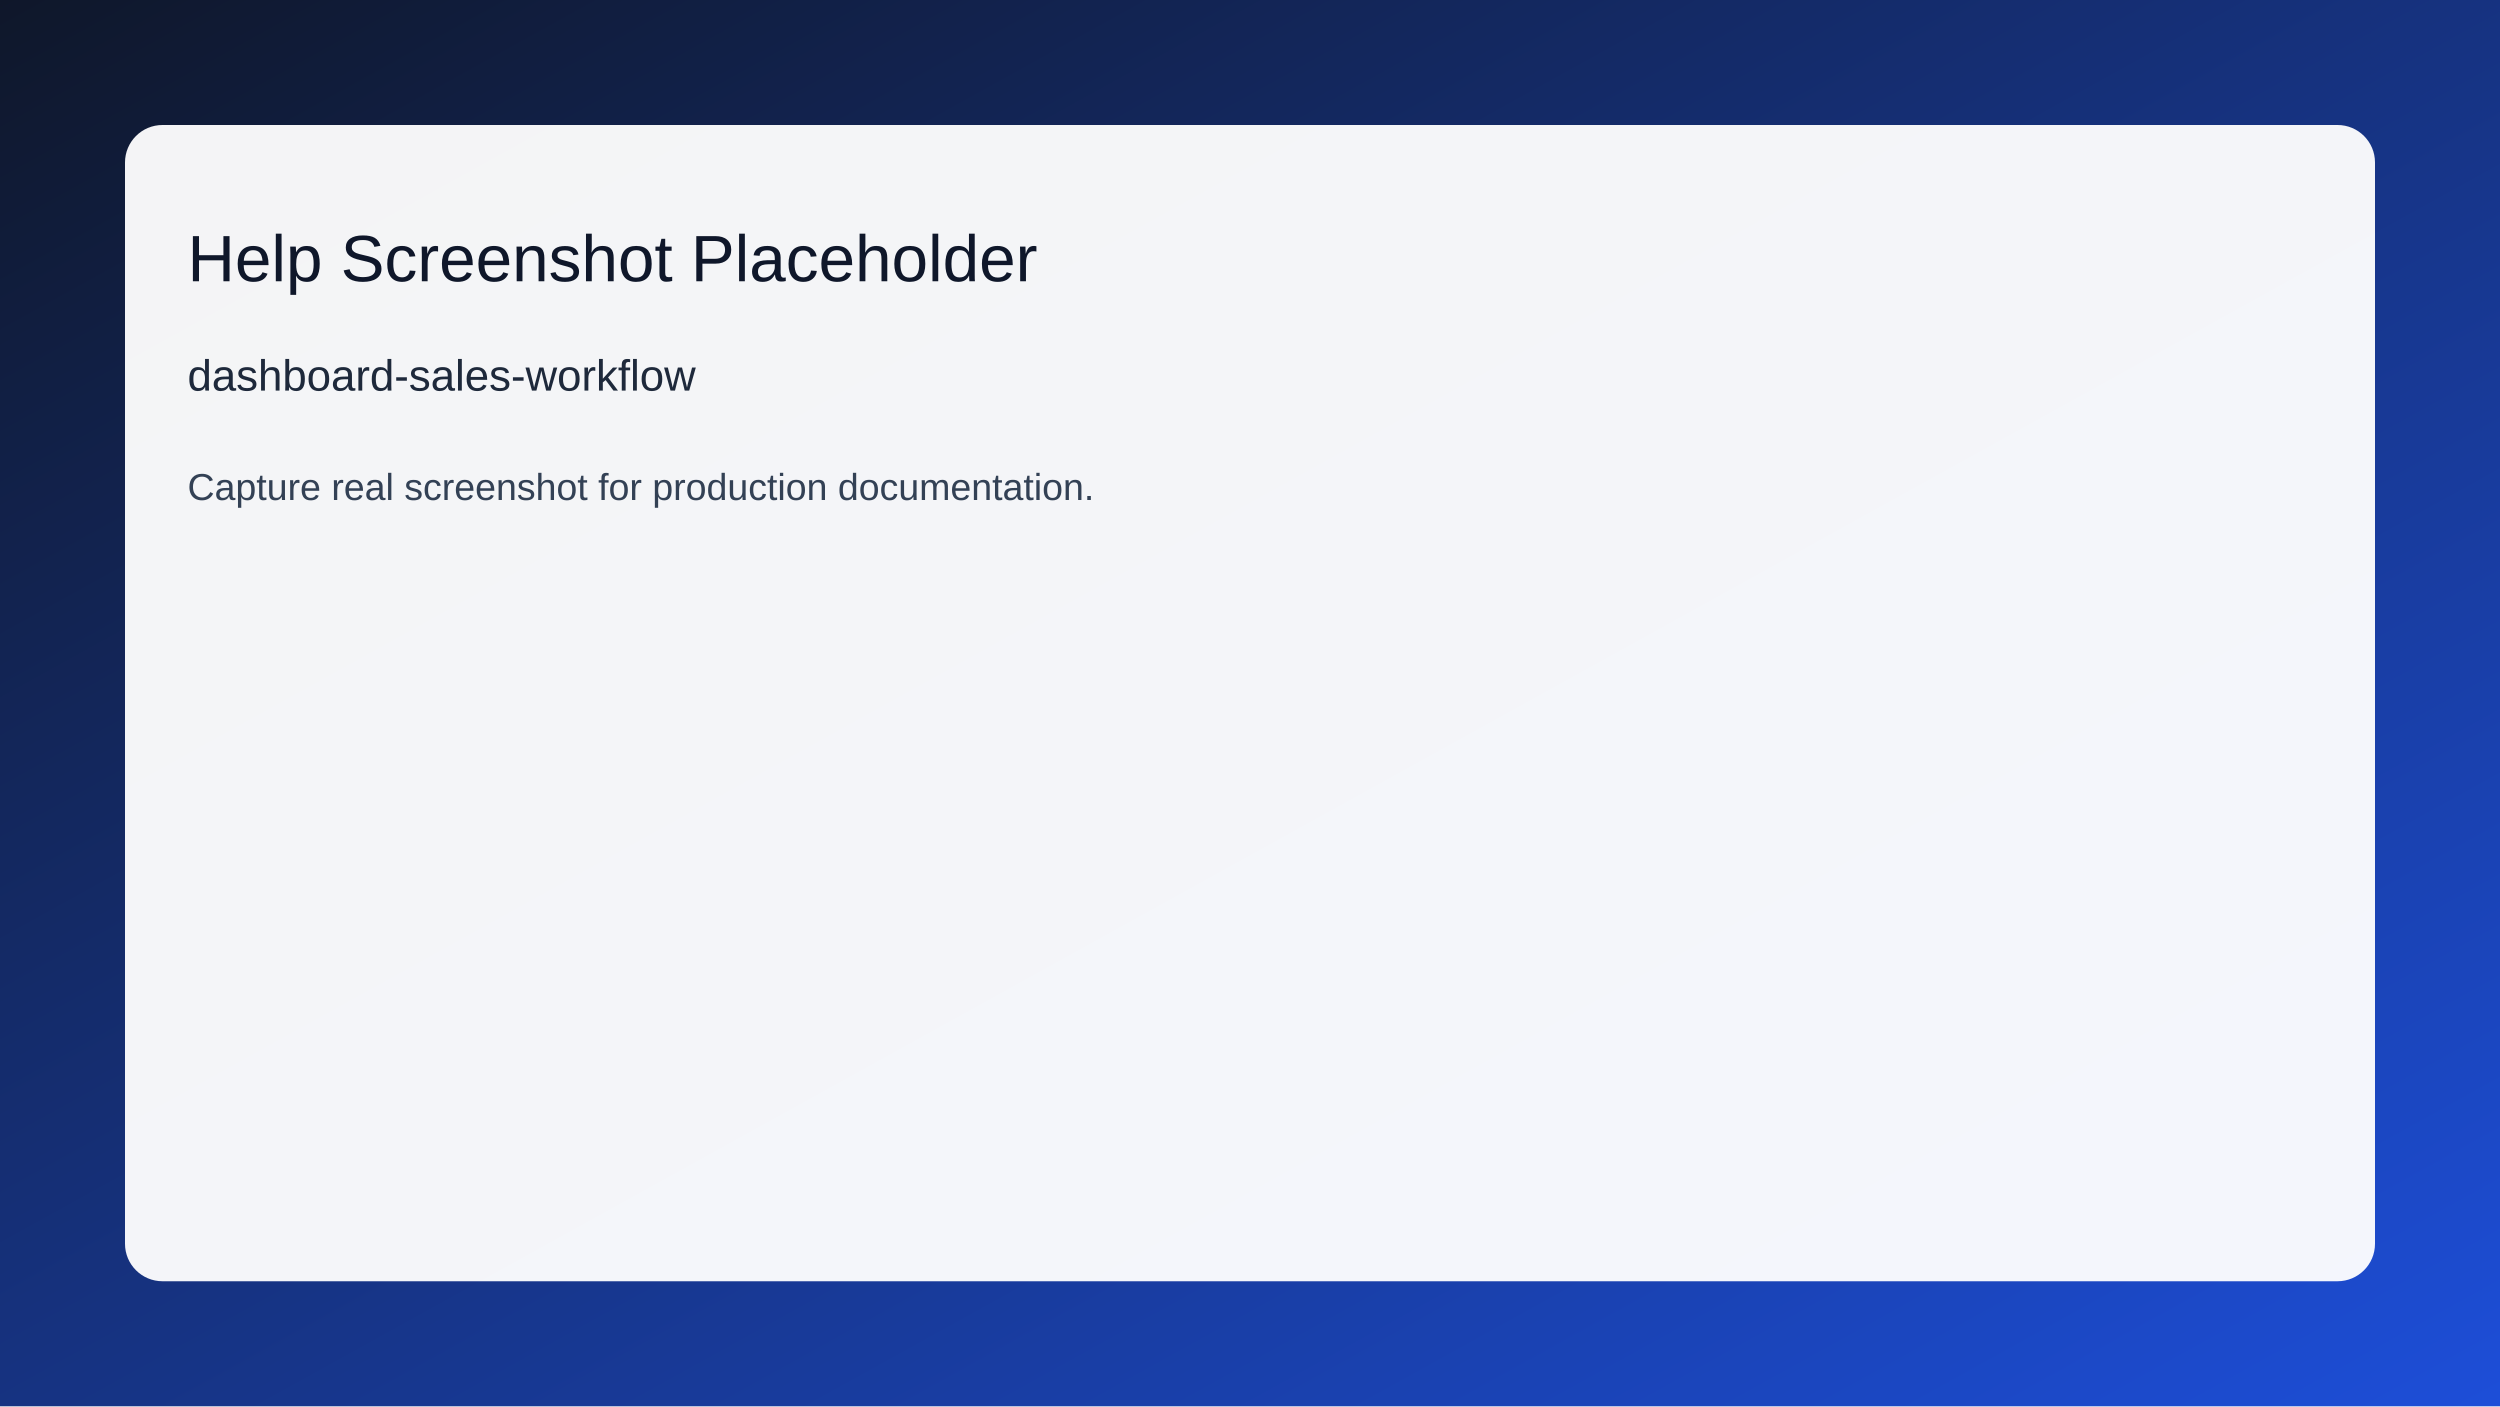
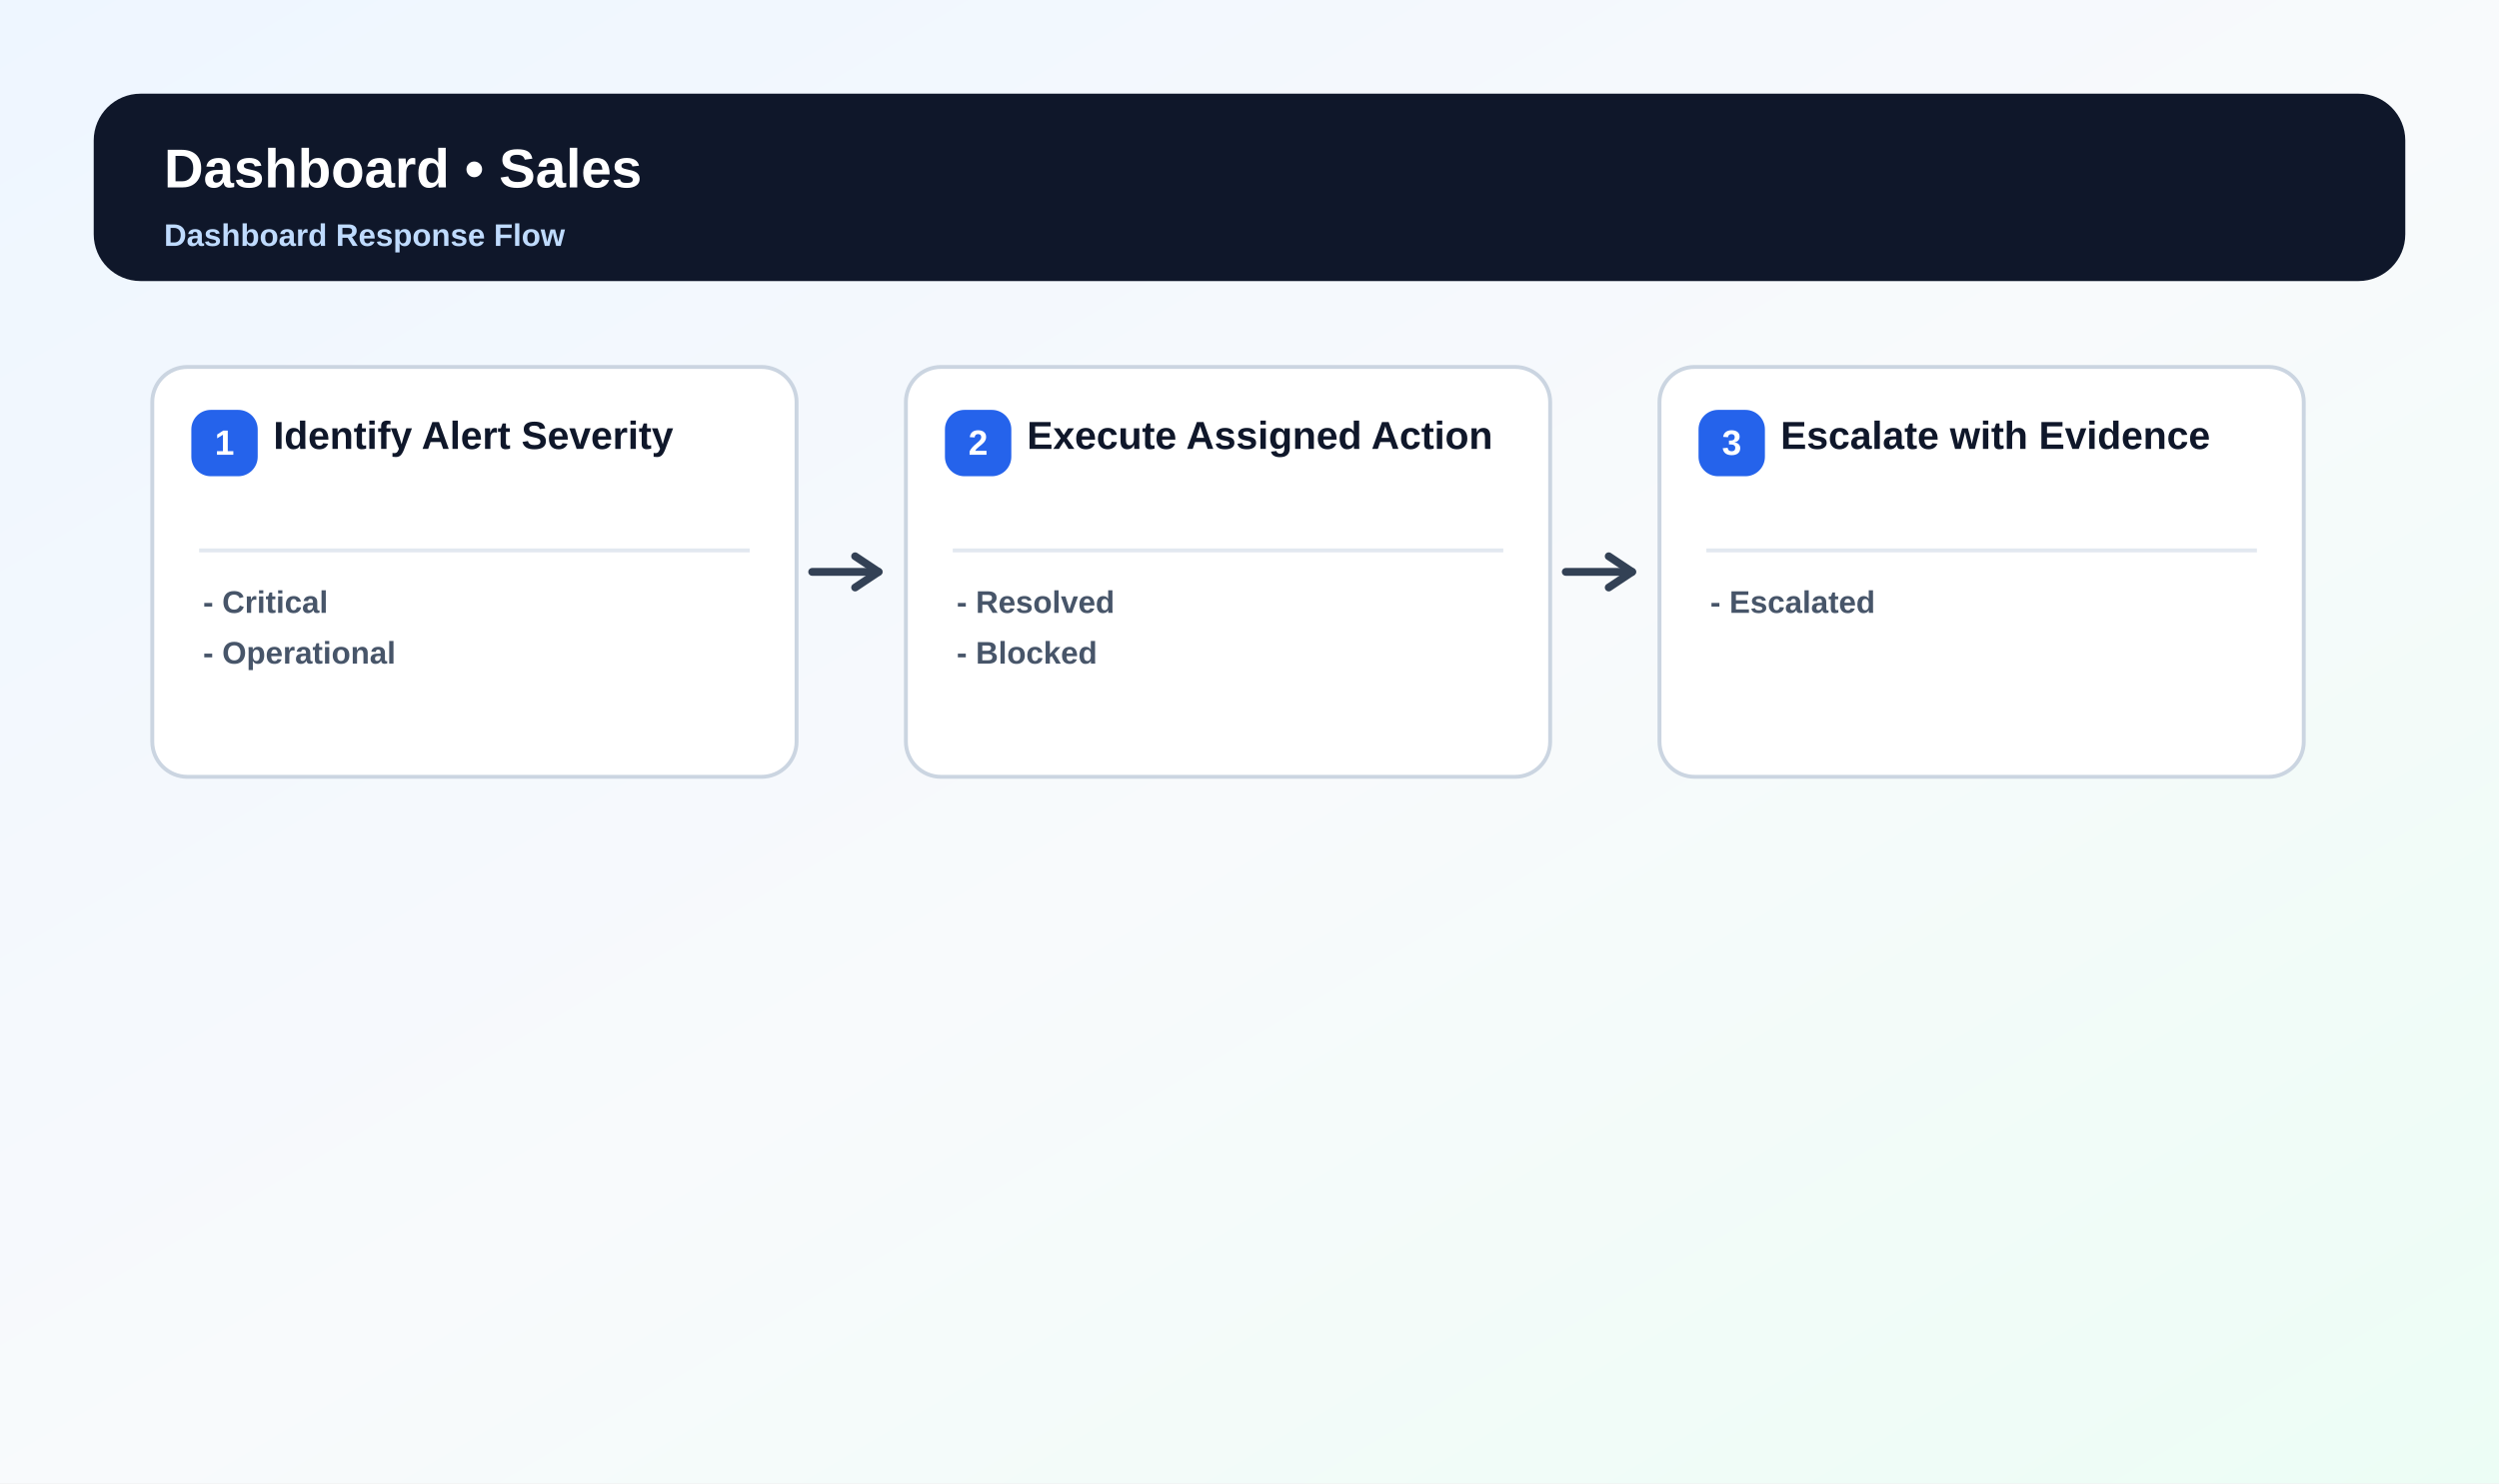
- <svg xmlns="http://www.w3.org/2000/svg" width="1600" height="900" viewBox="0 0 1600 900">
+ <svg xmlns="http://www.w3.org/2000/svg" width="1280" height="760" viewBox="0 0 1280 760" role="img" aria-label="Dashboard • Sales workflow">
  <defs>
-     <linearGradient id="g" x1="0" y1="0" x2="1" y2="1">
-       <stop offset="0%" stop-color="#0f172a" />
-       <stop offset="100%" stop-color="#1d4ed8" />
+     <linearGradient id="bg" x1="0" y1="0" x2="1" y2="1">
+       <stop offset="0%" stop-color="#eef6ff" />
+       <stop offset="52%" stop-color="#f8fafc" />
+       <stop offset="100%" stop-color="#ecfdf5" />
    </linearGradient>
  </defs>
-   <rect width="1600" height="900" fill="url(#g)" />
-   <rect x="80" y="80" width="1440" height="740" rx="24" fill="#ffffff" opacity="0.95" />
-   <text x="120" y="180" font-family="Arial, sans-serif" font-size="42" fill="#0f172a">Help Screenshot Placeholder</text>
-   <text x="120" y="250" font-family="Arial, sans-serif" font-size="28" fill="#1e293b">dashboard-sales-workflow</text>
-   <text x="120" y="320" font-family="Arial, sans-serif" font-size="24" fill="#334155">Capture real screenshot for production documentation.</text>
+   <rect width="1280" height="760" fill="url(#bg)" />
+   <rect x="48" y="48" width="1184" height="96" rx="24" fill="#0f172a" />
+   <text x="84" y="96" font-family="Arial, sans-serif" font-size="28" font-weight="800" fill="#ffffff">Dashboard • Sales</text>
+   <text x="84" y="126" font-family="Arial, sans-serif" font-size="16" font-weight="700" fill="#bfdbfe">Dashboard Response Flow</text>
+   <line x1="416" y1="293" x2="450" y2="293" stroke="#334155" stroke-width="4" stroke-linecap="round" />
+   <path d="M 438 285 L 450 293 L 438 301" fill="none" stroke="#334155" stroke-width="4" stroke-linecap="round" stroke-linejoin="round" />
+   <line x1="802" y1="293" x2="836" y2="293" stroke="#334155" stroke-width="4" stroke-linecap="round" />
+   <path d="M 824 285 L 836 293 L 824 301" fill="none" stroke="#334155" stroke-width="4" stroke-linecap="round" stroke-linejoin="round" />
+   <rect x="78" y="188" width="330" height="210" rx="18" fill="#ffffff" stroke="#cbd5e1" stroke-width="2" />
+   <rect x="98" y="210" width="34" height="34" rx="10" fill="#2563eb" />
+   <text x="115" y="233" text-anchor="middle" font-family="Arial, sans-serif" font-size="18" font-weight="800" fill="#ffffff">1</text>
+   <text x="140" y="230" font-family="Arial, sans-serif" font-size="20" font-weight="700" fill="#0f172a">Identify Alert Severity</text>
+   <line x1="102" y1="282" x2="384" y2="282" stroke="#e2e8f0" stroke-width="2" />
+   <text x="104" y="314" font-family="Arial, sans-serif" font-size="16" font-weight="600" fill="#475569">- Critical</text>
+   <text x="104" y="340" font-family="Arial, sans-serif" font-size="16" font-weight="600" fill="#475569">- Operational</text>
+   <rect x="464" y="188" width="330" height="210" rx="18" fill="#ffffff" stroke="#cbd5e1" stroke-width="2" />
+   <rect x="484" y="210" width="34" height="34" rx="10" fill="#2563eb" />
+   <text x="501" y="233" text-anchor="middle" font-family="Arial, sans-serif" font-size="18" font-weight="800" fill="#ffffff">2</text>
+   <text x="526" y="230" font-family="Arial, sans-serif" font-size="20" font-weight="700" fill="#0f172a">Execute Assigned Action</text>
+   <line x1="488" y1="282" x2="770" y2="282" stroke="#e2e8f0" stroke-width="2" />
+   <text x="490" y="314" font-family="Arial, sans-serif" font-size="16" font-weight="600" fill="#475569">- Resolved</text>
+   <text x="490" y="340" font-family="Arial, sans-serif" font-size="16" font-weight="600" fill="#475569">- Blocked</text>
+   <rect x="850" y="188" width="330" height="210" rx="18" fill="#ffffff" stroke="#cbd5e1" stroke-width="2" />
+   <rect x="870" y="210" width="34" height="34" rx="10" fill="#2563eb" />
+   <text x="887" y="233" text-anchor="middle" font-family="Arial, sans-serif" font-size="18" font-weight="800" fill="#ffffff">3</text>
+   <text x="912" y="230" font-family="Arial, sans-serif" font-size="20" font-weight="700" fill="#0f172a">Escalate with Evidence</text>
+   <line x1="874" y1="282" x2="1156" y2="282" stroke="#e2e8f0" stroke-width="2" />
+   <text x="876" y="314" font-family="Arial, sans-serif" font-size="16" font-weight="600" fill="#475569">- Escalated</text>
</svg>
